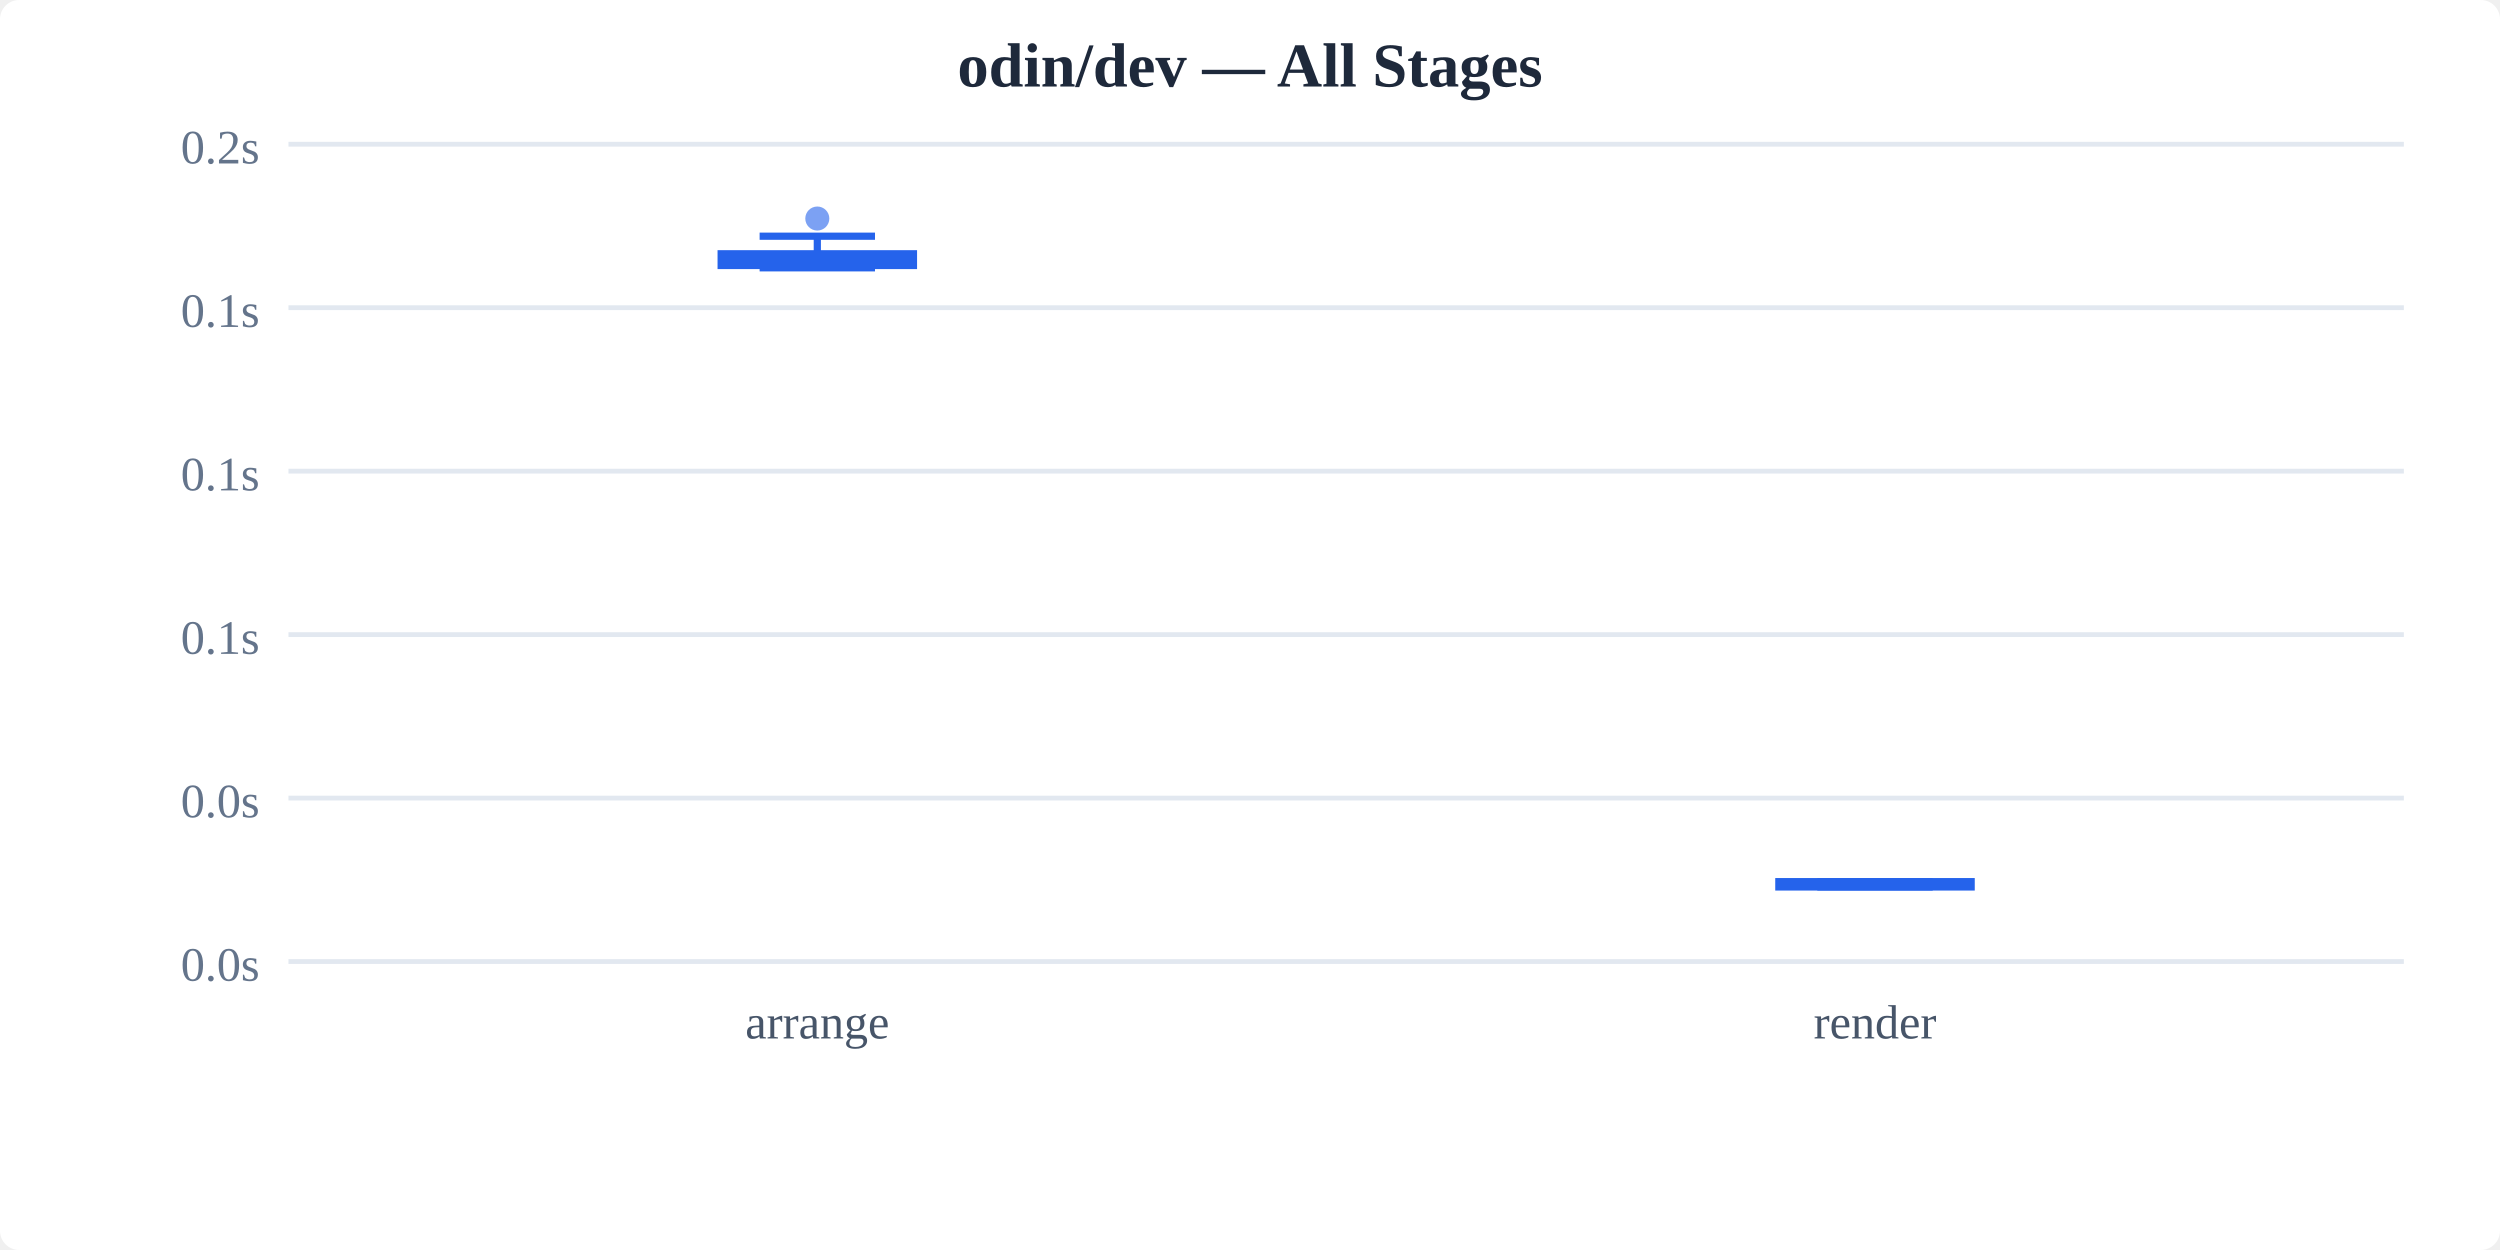
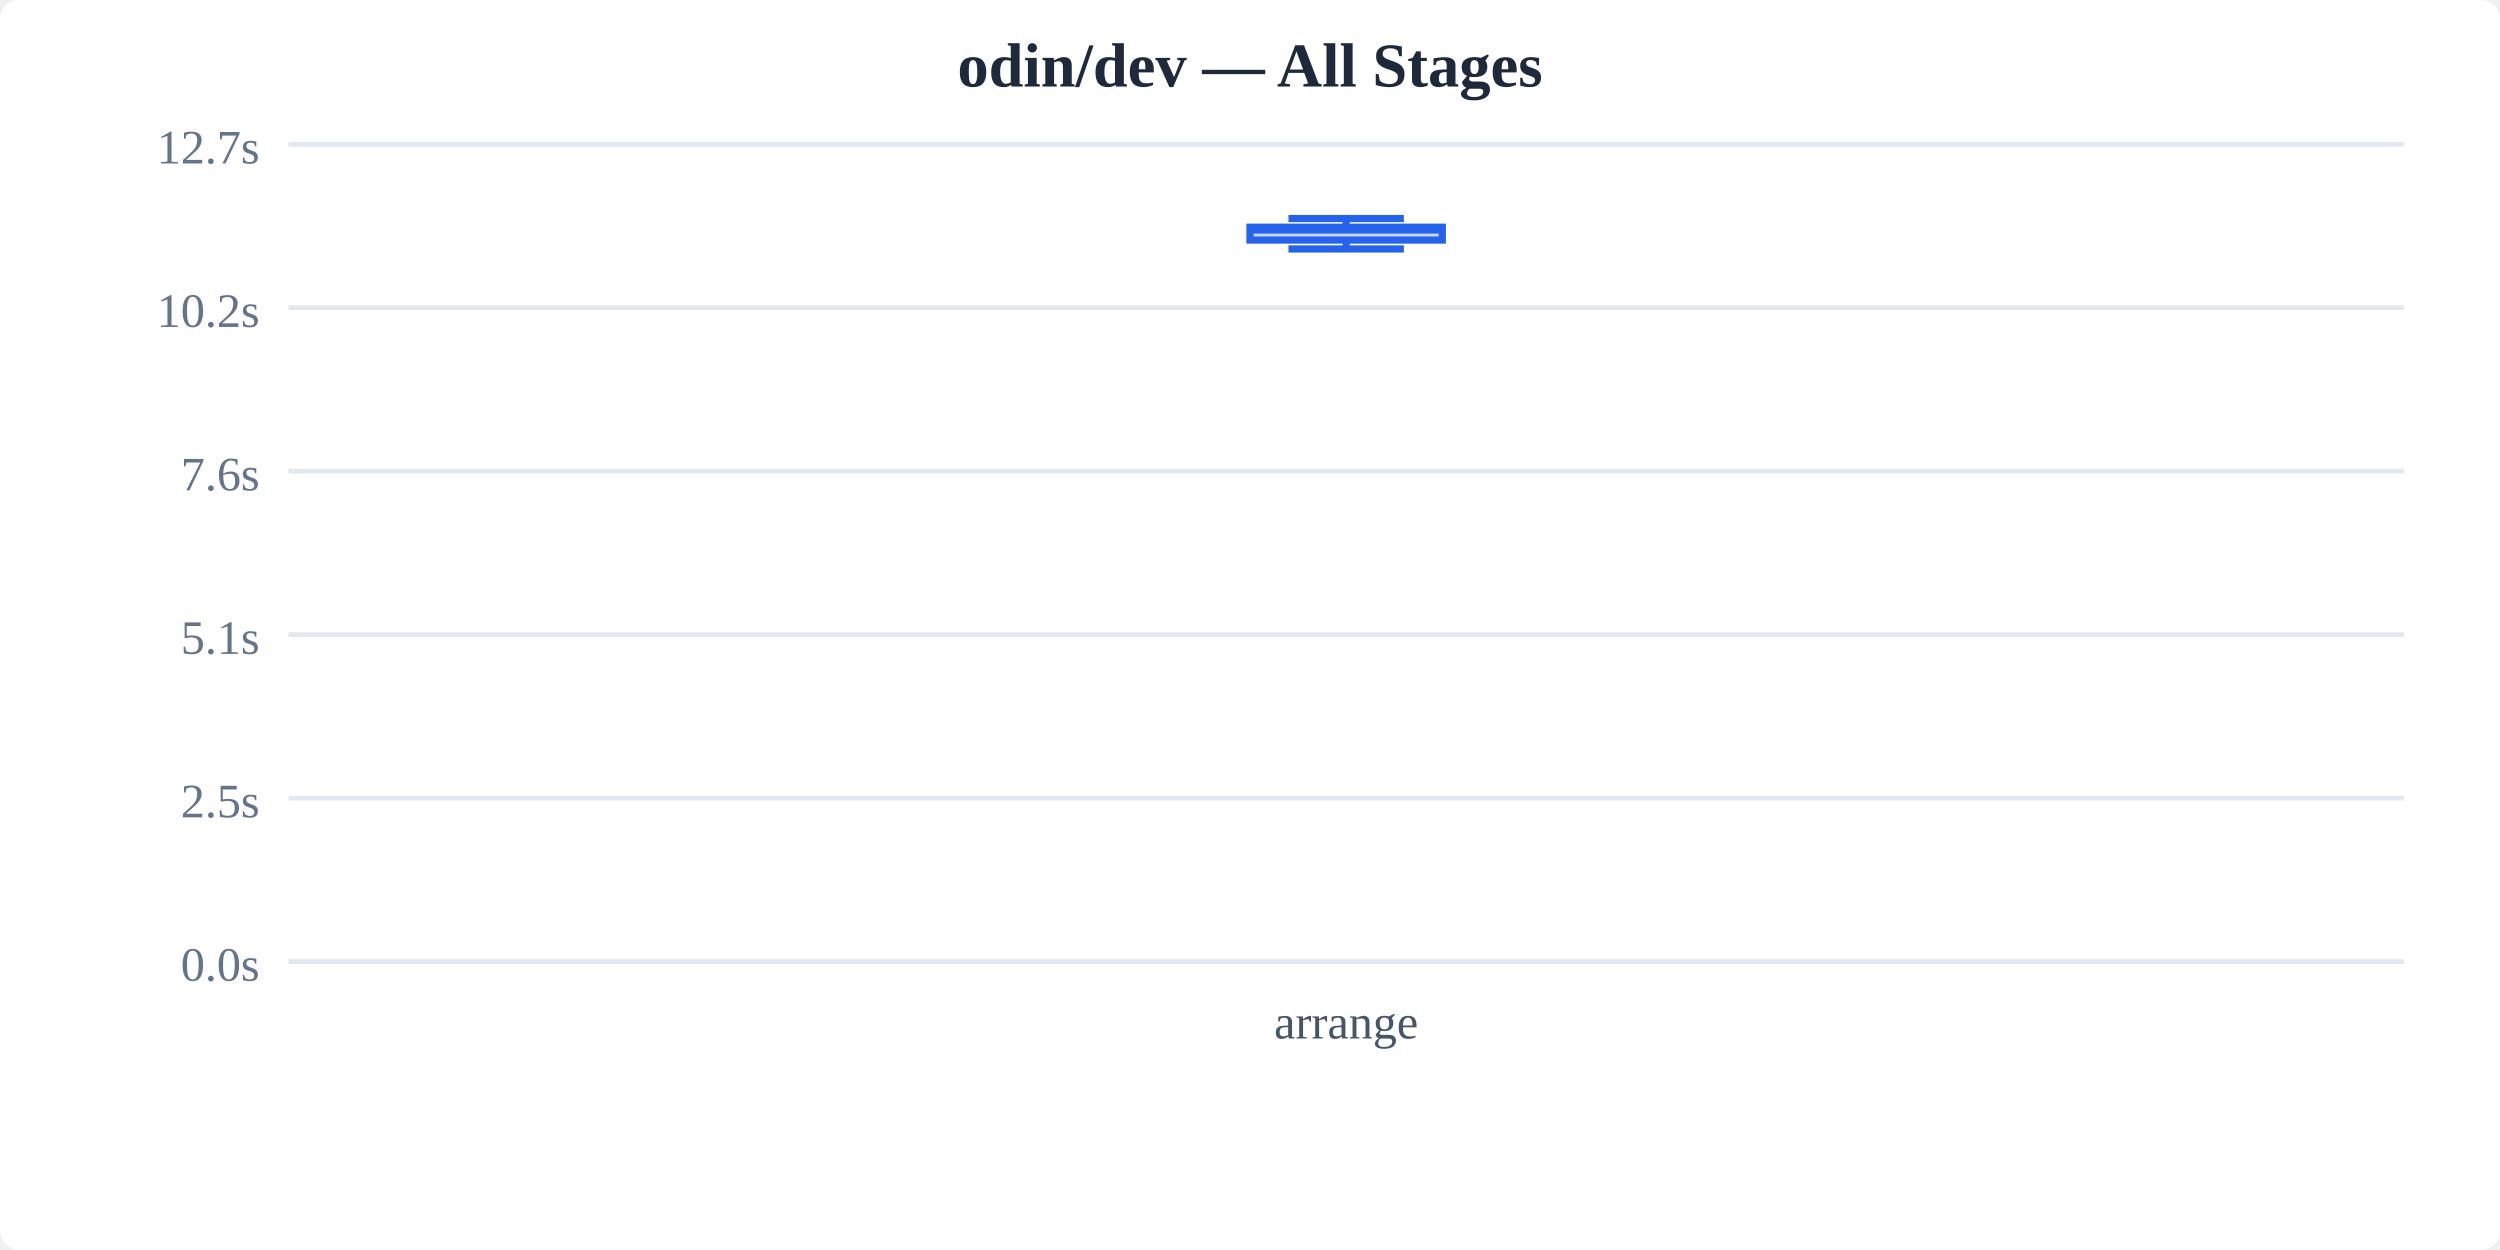
<svg xmlns="http://www.w3.org/2000/svg" width="520" height="260" viewBox="0 0 520 260">
  <rect width="520" height="260" fill="white" rx="4" />
  <text x="260.0" y="18" text-anchor="middle" font-size="13" font-weight="600" fill="#1e293b">odin/dev — All Stages</text>
  <line x1="60" y1="200.0" x2="500" y2="200.0" stroke="#e2e8f0" stroke-width="1" />
  <text x="54" y="204.0" text-anchor="end" font-size="10" fill="#64748b">0.0s</text>
  <line x1="60" y1="166.0" x2="500" y2="166.0" stroke="#e2e8f0" stroke-width="1" />
-   <text x="54" y="170.0" text-anchor="end" font-size="10" fill="#64748b">0.0s</text>
+   <text x="54" y="170.0" text-anchor="end" font-size="10" fill="#64748b">2.5s</text>
  <line x1="60" y1="132.0" x2="500" y2="132.0" stroke="#e2e8f0" stroke-width="1" />
-   <text x="54" y="136.0" text-anchor="end" font-size="10" fill="#64748b">0.1s</text>
+   <text x="54" y="136.0" text-anchor="end" font-size="10" fill="#64748b">5.1s</text>
  <line x1="60" y1="98" x2="500" y2="98" stroke="#e2e8f0" stroke-width="1" />
-   <text x="54" y="102" text-anchor="end" font-size="10" fill="#64748b">0.1s</text>
+   <text x="54" y="102" text-anchor="end" font-size="10" fill="#64748b">7.6s</text>
  <line x1="60" y1="64.0" x2="500" y2="64.0" stroke="#e2e8f0" stroke-width="1" />
-   <text x="54" y="68.0" text-anchor="end" font-size="10" fill="#64748b">0.1s</text>
+   <text x="54" y="68.0" text-anchor="end" font-size="10" fill="#64748b">10.2s</text>
  <line x1="60" y1="30.0" x2="500" y2="30.0" stroke="#e2e8f0" stroke-width="1" />
-   <text x="54" y="34.0" text-anchor="end" font-size="10" fill="#64748b">0.2s</text>
-   <text x="170.0" y="216" text-anchor="middle" font-size="10" fill="#475569">arrange</text>
-   <line x1="170.0" y1="55.705" x2="170.0" y2="55.222" stroke="#2563eb" stroke-width="1.5" />
-   <line x1="170.0" y1="52.786" x2="170.0" y2="49.131" stroke="#2563eb" stroke-width="1.5" />
-   <line x1="158.0" y1="55.705" x2="182.0" y2="55.705" stroke="#2563eb" stroke-width="1.5" />
-   <line x1="158.0" y1="49.131" x2="182.0" y2="49.131" stroke="#2563eb" stroke-width="1.5" />
-   <rect x="150.0" y="52.786" width="40" height="2.436" fill="#2563eb" fill-opacity="0.25" stroke="#2563eb" stroke-width="1.5" />
-   <line x1="150.0" y1="53.665" x2="190.0" y2="53.665" stroke="#2563eb" stroke-width="2" />
-   <circle cx="170.0" cy="45.455" r="2.5" fill="#2563eb" fill-opacity="0.6" />
-   <text x="390.0" y="216" text-anchor="middle" font-size="10" fill="#475569">render</text>
-   <line x1="390.0" y1="184.488" x2="390.0" y2="184.488" stroke="#2563eb" stroke-width="1.5" />
-   <line x1="390.0" y1="183.381" x2="390.0" y2="183.381" stroke="#2563eb" stroke-width="1.5" />
-   <line x1="378.0" y1="184.488" x2="402.0" y2="184.488" stroke="#2563eb" stroke-width="1.5" />
-   <line x1="378.0" y1="183.381" x2="402.0" y2="183.381" stroke="#2563eb" stroke-width="1.5" />
-   <rect x="370.0" y="183.381" width="40" height="1.107" fill="#2563eb" fill-opacity="0.25" stroke="#2563eb" stroke-width="1.5" />
-   <line x1="370.0" y1="183.935" x2="410.0" y2="183.935" stroke="#2563eb" stroke-width="2" />
+   <text x="54" y="34.0" text-anchor="end" font-size="10" fill="#64748b">12.7s</text>
+   <text x="280.0" y="216" text-anchor="middle" font-size="10" fill="#475569">arrange</text>
+   <line x1="280.0" y1="51.783" x2="280.0" y2="49.935" stroke="#2563eb" stroke-width="1.5" />
+   <line x1="280.0" y1="47.261" x2="280.0" y2="45.455" stroke="#2563eb" stroke-width="1.5" />
+   <line x1="268.0" y1="51.783" x2="292.0" y2="51.783" stroke="#2563eb" stroke-width="1.5" />
+   <line x1="268.0" y1="45.455" x2="292.0" y2="45.455" stroke="#2563eb" stroke-width="1.5" />
+   <rect x="260.0" y="47.261" width="40" height="2.674" fill="#2563eb" fill-opacity="0.25" stroke="#2563eb" stroke-width="1.5" />
+   <line x1="260.0" y1="47.591" x2="300.0" y2="47.591" stroke="#2563eb" stroke-width="2" />
</svg>
